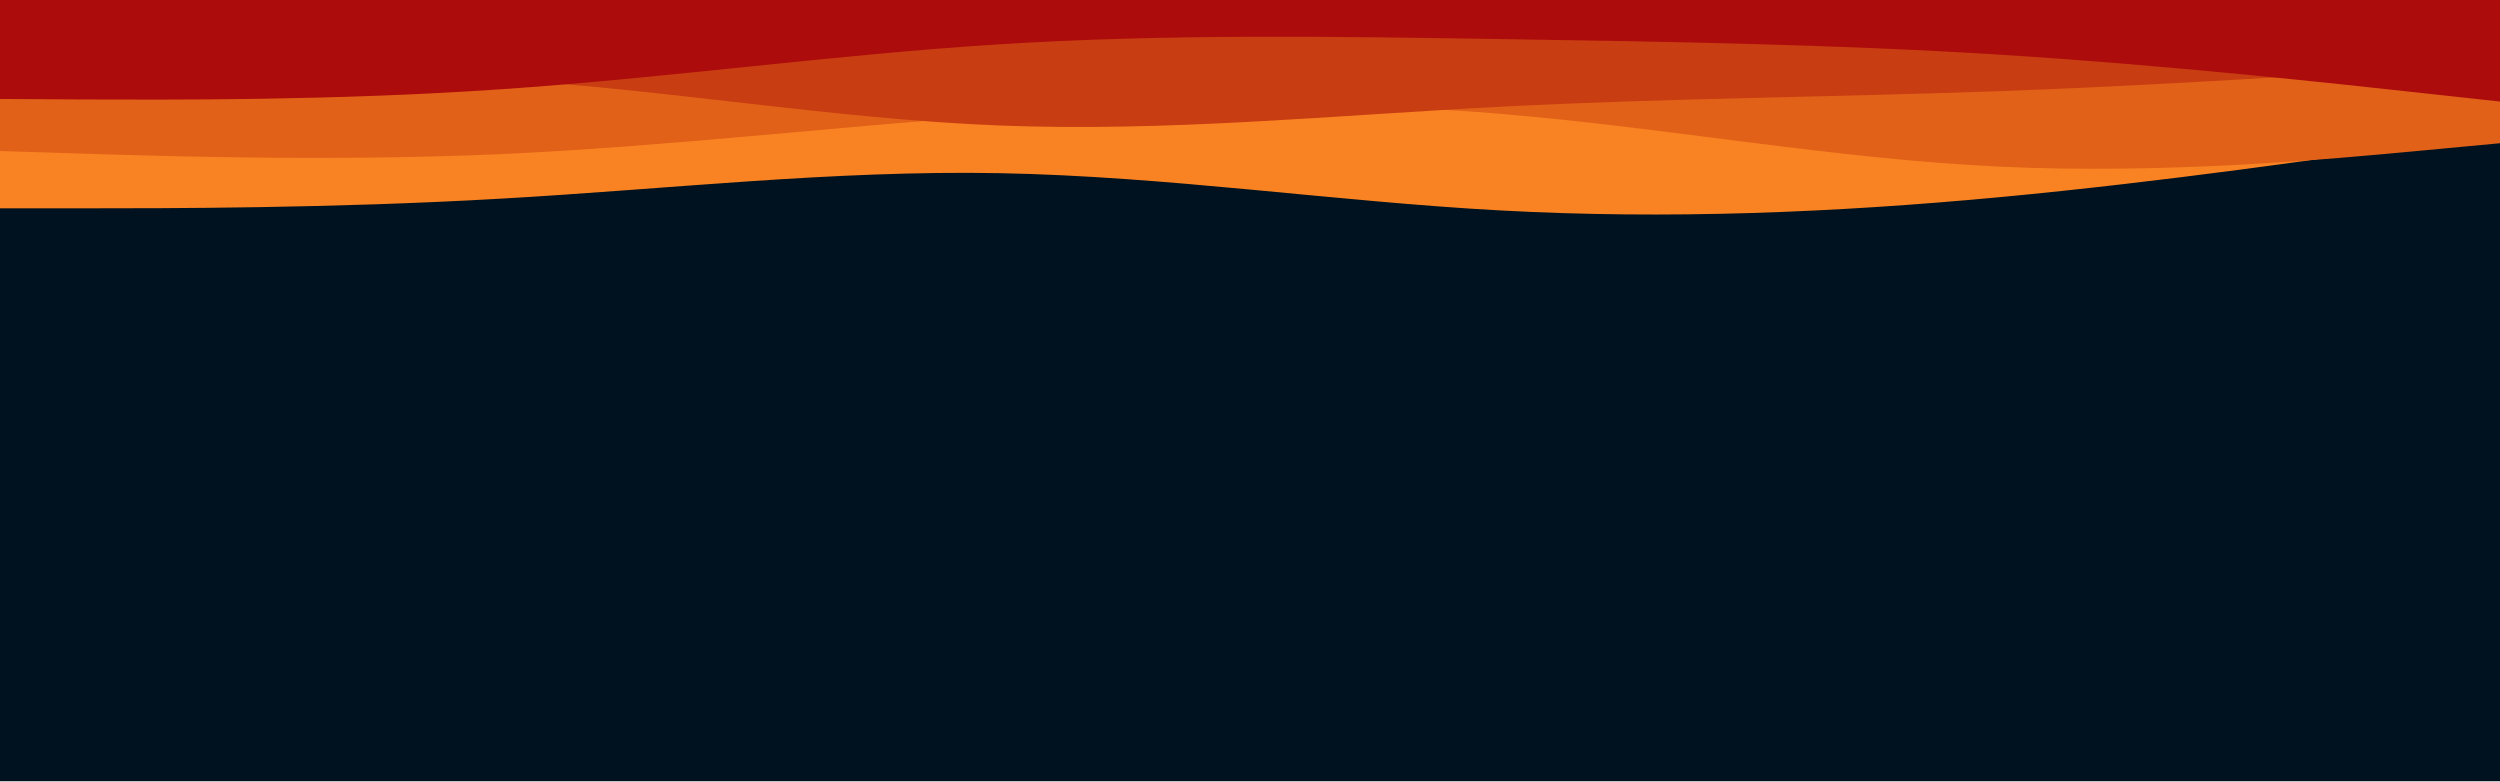
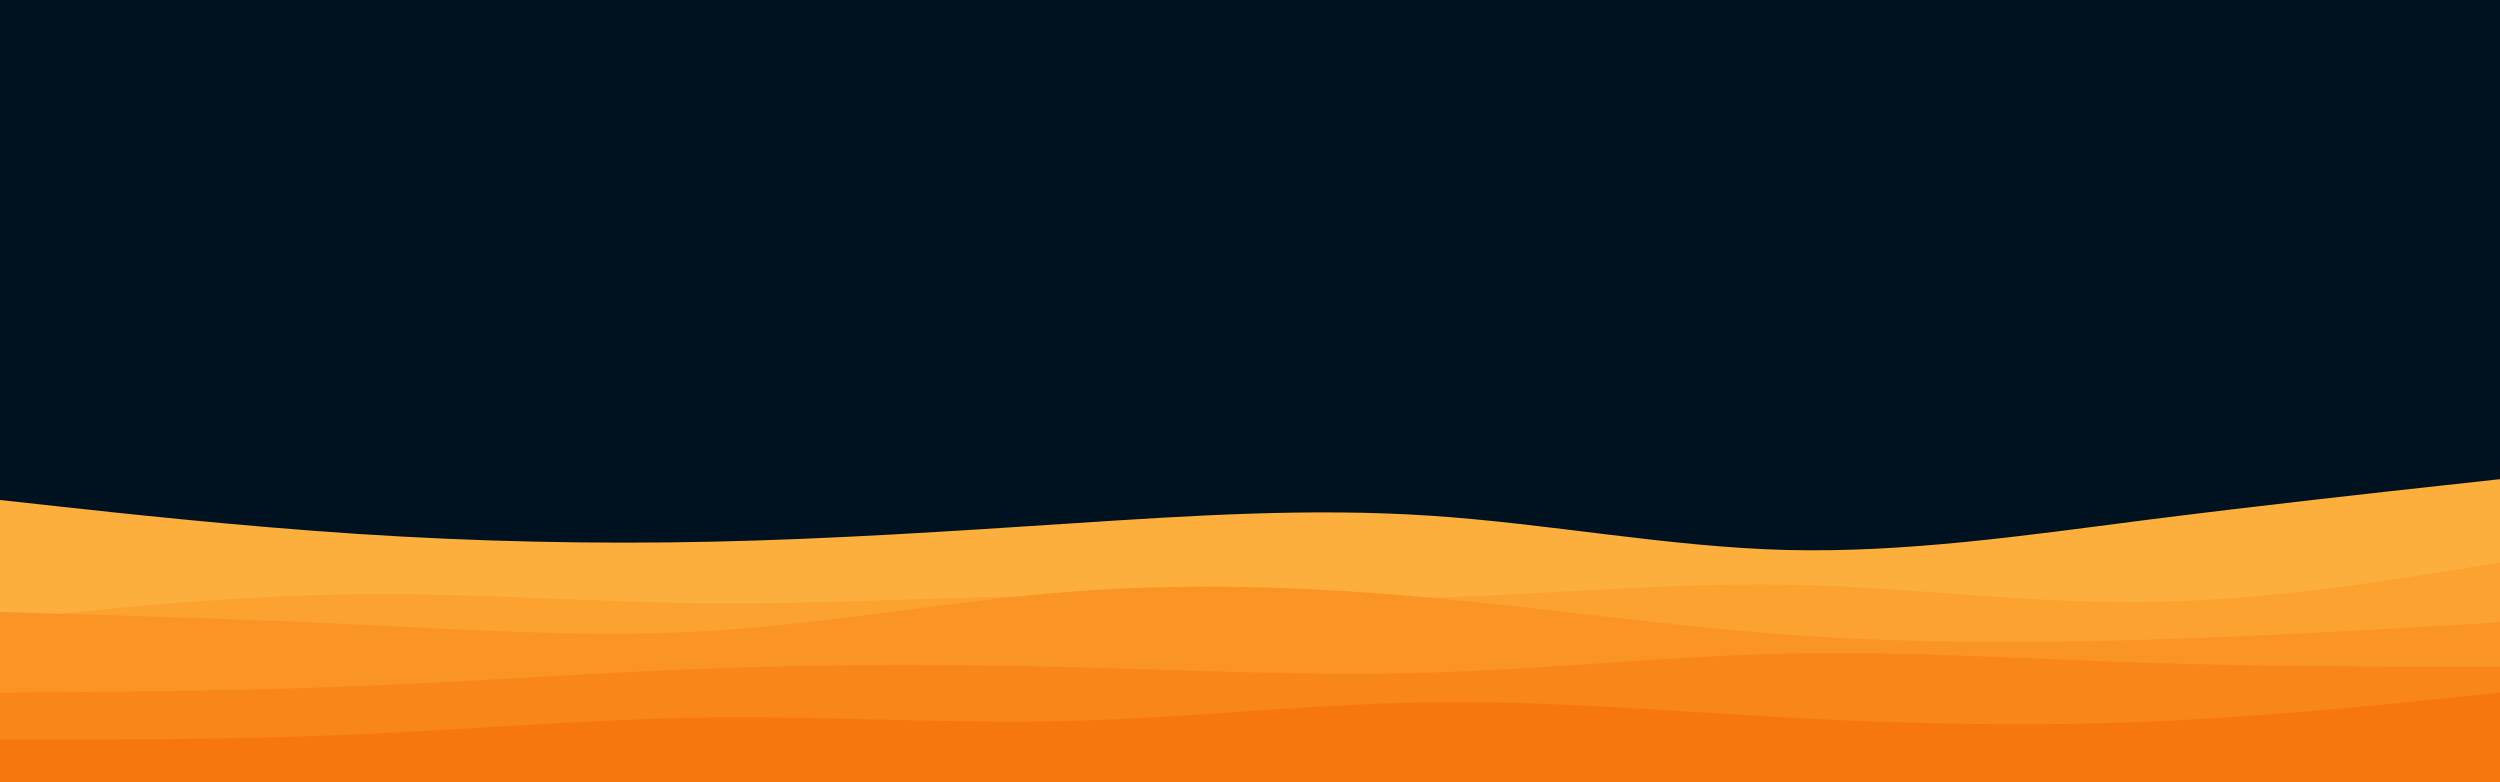
<svg xmlns="http://www.w3.org/2000/svg" id="visual" viewBox="0 0 960 300" width="960" height="300" version="1.1">
  <rect x="0" y="0" width="960" height="300" fill="#001220" />
-   <path d="M0 80L32 80C64 80 128 80 192 76.3C256 72.7 320 65.3 384 66.5C448 67.7 512 77.3 576 80.8C640 84.3 704 81.7 768 75.7C832 69.7 896 60.3 928 55.7L960 51L960 0L928 0C896 0 832 0 768 0C704 0 640 0 576 0C512 0 448 0 384 0C320 0 256 0 192 0C128 0 64 0 32 0L0 0Z" fill="#f98322" />
-   <path d="M0 58L32 59C64 60 128 62 192 59.2C256 56.3 320 48.7 384 44.2C448 39.7 512 38.3 576 43.7C640 49 704 61 768 64C832 67 896 61 928 58L960 55L960 0L928 0C896 0 832 0 768 0C704 0 640 0 576 0C512 0 448 0 384 0C320 0 256 0 192 0C128 0 64 0 32 0L0 0Z" fill="#e16118" />
-   <path d="M0 34L32 32.2C64 30.3 128 26.7 192 30.5C256 34.3 320 45.7 384 48.2C448 50.7 512 44.3 576 41C640 37.7 704 37.3 768 35C832 32.7 896 28.3 928 26.2L960 24L960 0L928 0C896 0 832 0 768 0C704 0 640 0 576 0C512 0 448 0 384 0C320 0 256 0 192 0C128 0 64 0 32 0L0 0Z" fill="#c83d11" />
-   <path d="M0 38L32 38.2C64 38.3 128 38.7 192 34.3C256 30 320 21 384 17C448 13 512 14 576 15C640 16 704 17 768 21C832 25 896 32 928 35.5L960 39L960 0L928 0C896 0 832 0 768 0C704 0 640 0 576 0C512 0 448 0 384 0C320 0 256 0 192 0C128 0 64 0 32 0L0 0Z" fill="#ad0c0c" />
+   <path d="M0 192L22.8 194.5C45.7 197 91.3 202 137 205C182.7 208 228.3 209 274 208C319.7 207 365.3 204 411.2 201C457 198 503 195 548.8 198C594.7 201 640.3 210 686 211.2C731.7 212.3 777.3 205.7 823 199.8C868.7 194 914.3 189 937.2 186.5L960 184L960 301L937.2 301C914.3 301 868.7 301 823 301C777.3 301 731.7 301 686 301C640.3 301 594.7 301 548.8 301C503 301 457 301 411.2 301C365.3 301 319.7 301 274 301C228.3 301 182.7 301 137 301C91.3 301 45.7 301 22.8 301L0 301Z" fill="#fcaf3c" />
+   <path d="M0 238L22.8 235.7C45.7 233.3 91.3 228.7 137 228.2C182.7 227.7 228.3 231.3 274 231.7C319.7 232 365.3 229 411.2 228.7C457 228.3 503 230.7 548.8 229.5C594.7 228.3 640.3 223.7 686 224.5C731.7 225.3 777.3 231.7 823 231.2C868.7 230.7 914.3 223.3 937.2 219.7L960 216L960 301L937.2 301C914.3 301 868.7 301 823 301C777.3 301 731.7 301 686 301C640.3 301 594.7 301 548.8 301C503 301 457 301 411.2 301C365.3 301 319.7 301 274 301C228.3 301 182.7 301 137 301C91.3 301 45.7 301 22.8 301L0 301Z" fill="#fba230" />
+   <path d="M0 235L22.8 235.7C45.7 236.3 91.3 237.7 137 239.8C182.7 242 228.3 245 274 242.2C319.7 239.3 365.3 230.7 411.2 227.2C457 223.7 503 225.3 548.8 229.5C594.7 233.7 640.3 240.3 686 243.7C731.7 247 777.3 247 823 245.7C868.7 244.3 914.3 241.7 937.2 240.3L960 239L960 301L937.2 301C914.3 301 868.7 301 823 301C777.3 301 731.7 301 686 301C640.3 301 594.7 301 548.8 301C503 301 457 301 411.2 301C365.3 301 319.7 301 274 301C228.3 301 182.7 301 137 301C91.3 301 45.7 301 22.8 301L0 301Z" fill="#fa9424" />
+   <path d="M0 266L22.8 265.8C45.7 265.7 91.3 265.3 137 263.5C182.7 261.7 228.3 258.3 274 256.7C319.7 255 365.3 255 411.2 256.2C457 257.3 503 259.7 548.8 258.3C594.7 257 640.3 252 686 251C731.7 250 777.3 253 823 254.5C868.7 256 914.3 256 937.2 256L960 256L960 301L937.2 301C914.3 301 868.7 301 823 301C777.3 301 731.7 301 686 301C640.3 301 594.7 301 548.8 301C503 301 457 301 411.2 301C365.3 301 319.7 301 274 301C228.3 301 182.7 301 137 301C91.3 301 45.7 301 22.8 301L0 301Z" fill="#f98619" />
+   <path d="M0 284L22.8 284C45.7 284 91.3 284 137 282C182.7 280 228.3 276 274 275.5C319.7 275 365.3 278 411.2 276.8C457 275.7 503 270.3 548.8 269.7C594.7 269 640.3 273 686 275.5C731.7 278 777.3 279 823 277.2C868.7 275.3 914.3 270.7 937.2 268.3L960 266L960 301L937.2 301C914.3 301 868.7 301 823 301C777.3 301 731.7 301 686 301C640.3 301 594.7 301 548.8 301C503 301 457 301 411.2 301C365.3 301 319.7 301 274 301C228.3 301 182.7 301 137 301C91.3 301 45.7 301 22.8 301L0 301Z" fill="#f7770f" />
</svg>
